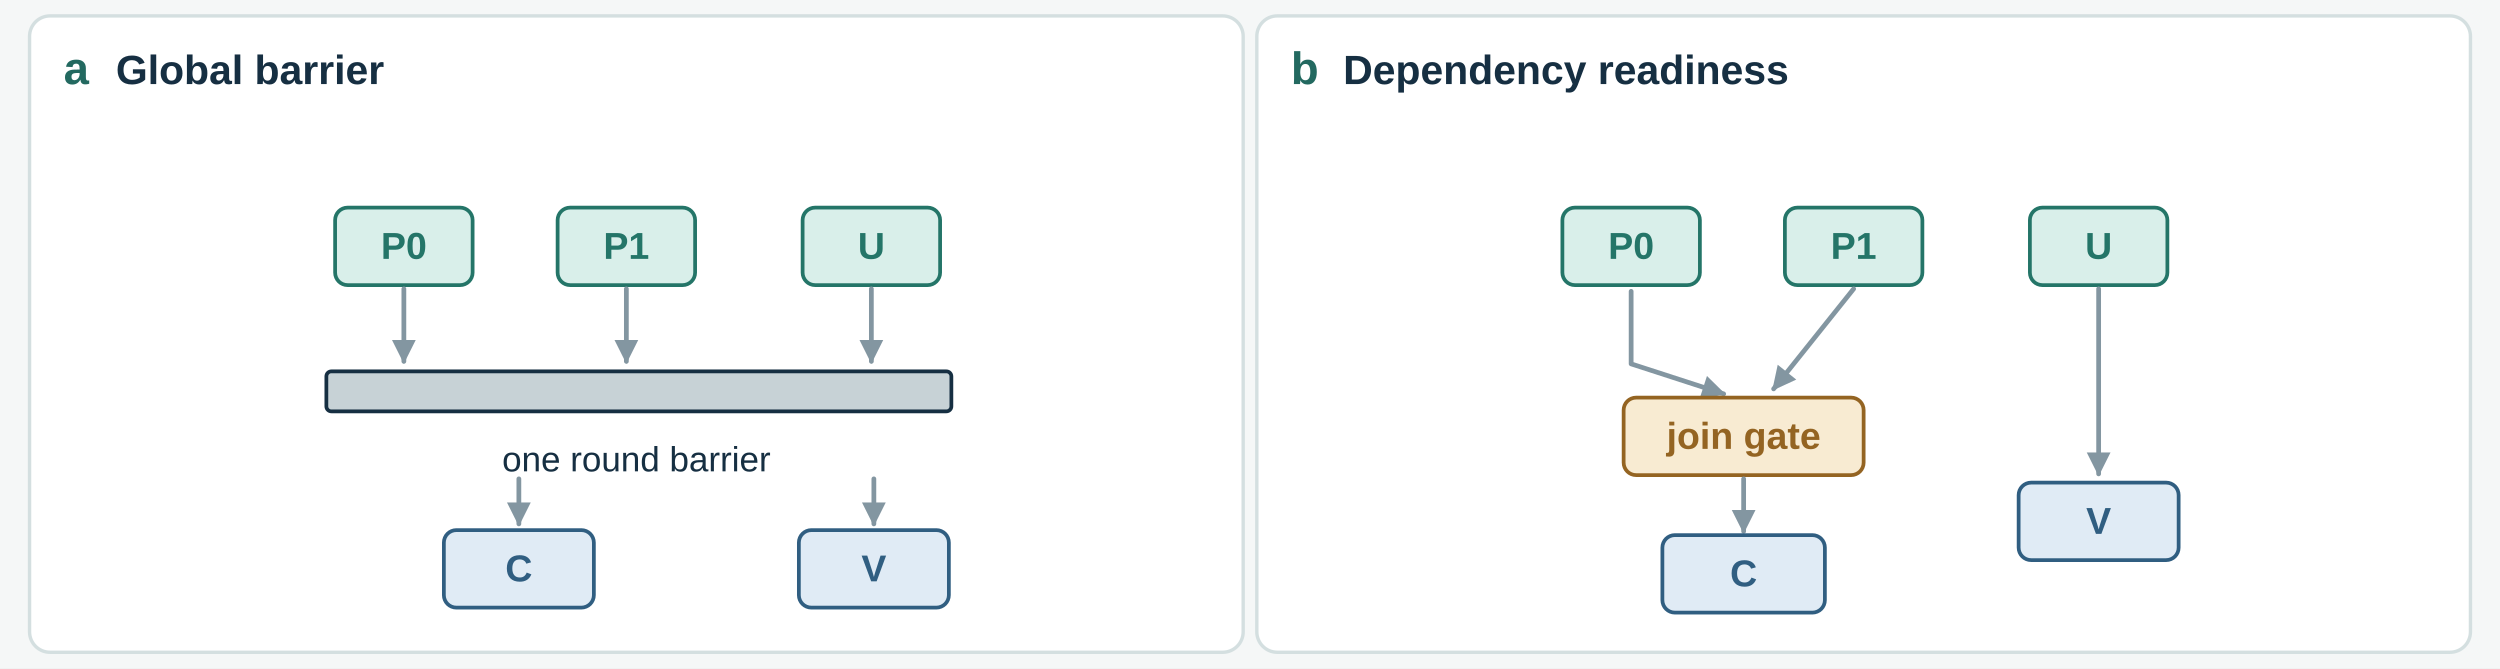
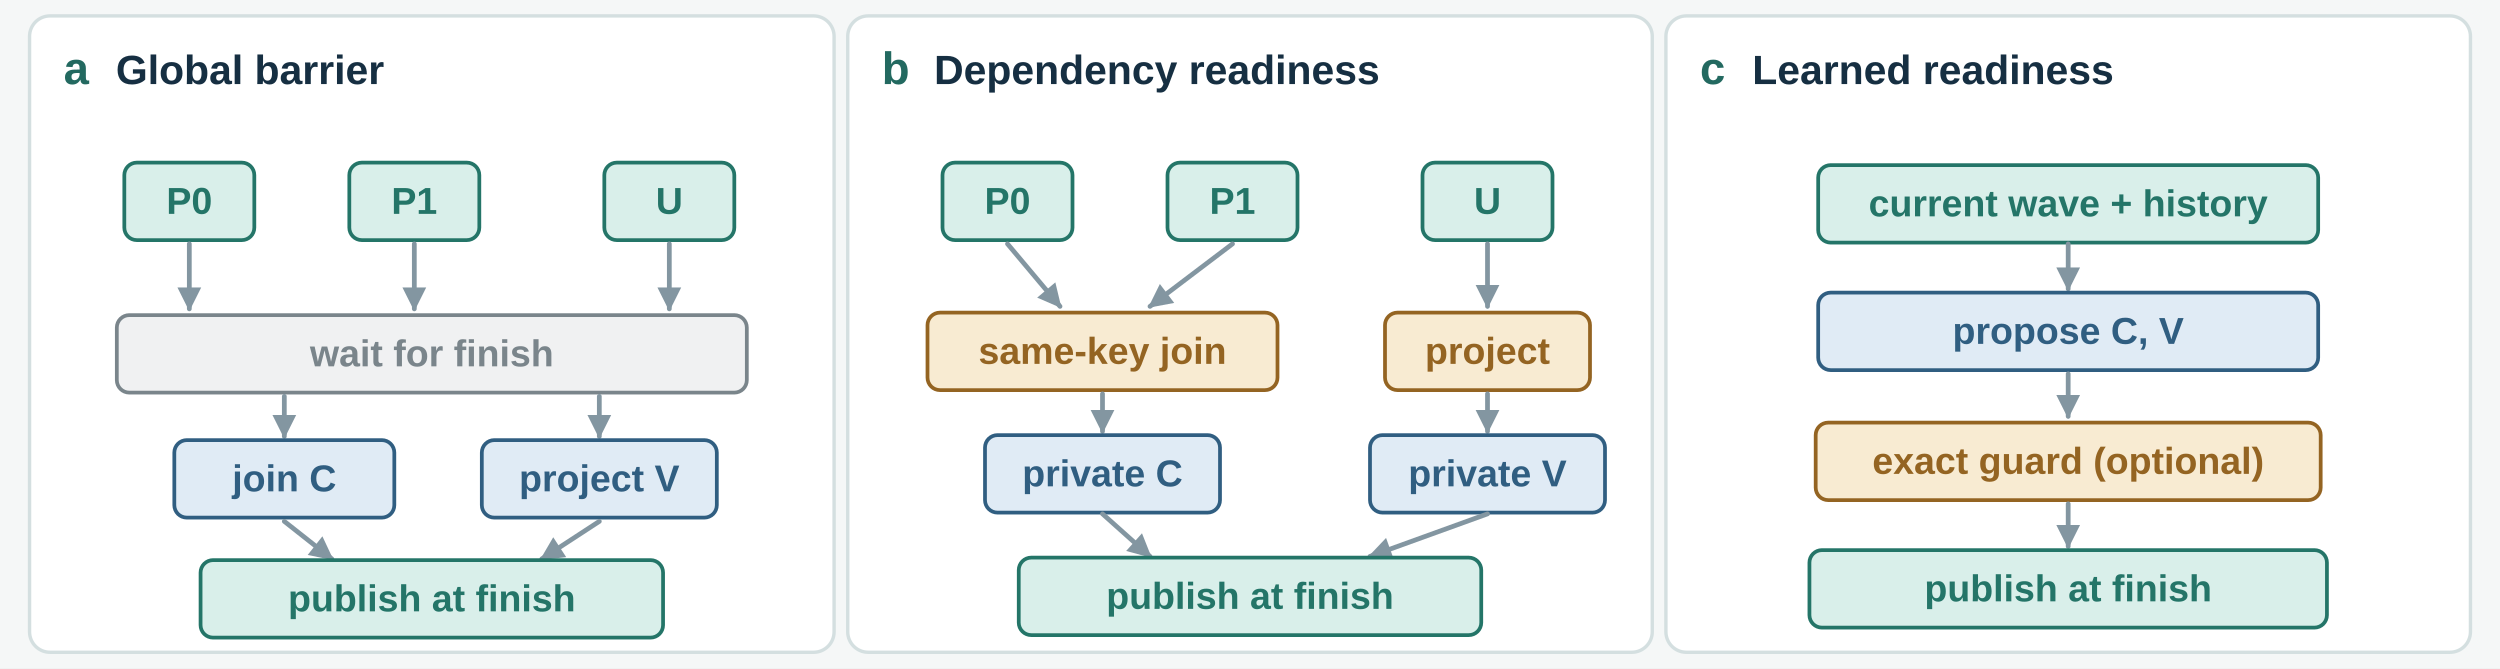
<svg xmlns="http://www.w3.org/2000/svg" viewBox="0 0 1100 294" width="1100" height="294" role="img">
  <defs>
    <marker id="arrow" viewBox="0 0 10 10" refX="9" refY="5" markerWidth="5" markerHeight="5" orient="auto">
      <path d="M0 0 L10 5 L0 10 Z" fill="#8396a1" />
    </marker>
  </defs>
  <rect x="0" y="0" width="1100" height="294" rx="0" fill="#f5f7f7" stroke="none" stroke-width="1.5" />
-   <rect x="13.0" y="7" width="534.0" height="280" rx="9" fill="#fff" stroke="#d4dfe0" stroke-width="1.5" />
+   <rect x="13.0" y="7" width="354.0" height="280" rx="9" fill="#fff" stroke="#d4dfe0" stroke-width="1.5" />
  <text x="28.0" y="37" font-family="Arial, Helvetica, sans-serif" font-size="20" font-weight="700" fill="#236960" text-anchor="start">a</text>
  <text x="51.0" y="37" font-family="Arial, Helvetica, sans-serif" font-size="18" font-weight="700" fill="#162f42" text-anchor="start">Global barrier</text>
-   <g transform="translate(109.5 49) scale(1.1)">
-     <rect x="34.5" y="38.5" width="55" height="31" rx="5" fill="#d9efea" stroke="#247568" stroke-width="1.5" />
-     <text x="62" y="59" font-family="Arial, Helvetica, sans-serif" font-size="15" font-weight="700" fill="#247568" text-anchor="middle">P0</text>
-     <rect x="123.5" y="38.5" width="55" height="31" rx="5" fill="#d9efea" stroke="#247568" stroke-width="1.5" />
-     <text x="151" y="59" font-family="Arial, Helvetica, sans-serif" font-size="15" font-weight="700" fill="#247568" text-anchor="middle">P1</text>
-     <rect x="221.5" y="38.5" width="55" height="31" rx="5" fill="#d9efea" stroke="#247568" stroke-width="1.5" />
-     <text x="249" y="59" font-family="Arial, Helvetica, sans-serif" font-size="15" font-weight="700" fill="#247568" text-anchor="middle">U</text>
-     <polyline points="62,71 62,100" fill="none" stroke="#8396a1" stroke-width="1.9" stroke-linejoin="round" stroke-linecap="round" marker-end="url(#arrow)" />
-     <polyline points="151,71 151,100" fill="none" stroke="#8396a1" stroke-width="1.9" stroke-linejoin="round" stroke-linecap="round" marker-end="url(#arrow)" />
-     <polyline points="249,71 249,100" fill="none" stroke="#8396a1" stroke-width="1.9" stroke-linejoin="round" stroke-linecap="round" marker-end="url(#arrow)" />
-     <rect x="31" y="104" width="250" height="16" rx="2" fill="#c7d2d6" stroke="#162f42" stroke-width="1.5" />
-     <text x="155" y="144" font-family="Arial, Helvetica, sans-serif" font-size="14" font-weight="400" fill="#162f42" text-anchor="middle">one round barrier</text>
-     <polyline points="108,147 108,165" fill="none" stroke="#8396a1" stroke-width="1.9" stroke-linejoin="round" stroke-linecap="round" marker-end="url(#arrow)" />
-     <rect x="78.0" y="167.5" width="60" height="31" rx="5" fill="#e0ebf5" stroke="#305e81" stroke-width="1.5" />
-     <text x="108" y="188" font-family="Arial, Helvetica, sans-serif" font-size="15" font-weight="700" fill="#305e81" text-anchor="middle">C</text>
-     <polyline points="250,147 250,165" fill="none" stroke="#8396a1" stroke-width="1.9" stroke-linejoin="round" stroke-linecap="round" marker-end="url(#arrow)" />
-     <rect x="220.0" y="167.5" width="60" height="31" rx="5" fill="#e0ebf5" stroke="#305e81" stroke-width="1.5" />
-     <text x="250" y="188" font-family="Arial, Helvetica, sans-serif" font-size="15" font-weight="700" fill="#305e81" text-anchor="middle">V</text>
+   <g transform="translate(19.5 49) scale(1.1)">
+     <rect x="32.0" y="20.5" width="52" height="31" rx="5" fill="#d9efea" stroke="#247568" stroke-width="1.5" />
+     <text x="58" y="41" font-family="Arial, Helvetica, sans-serif" font-size="15" font-weight="700" fill="#247568" text-anchor="middle">P0</text>
+     <rect x="122.0" y="20.5" width="52" height="31" rx="5" fill="#d9efea" stroke="#247568" stroke-width="1.5" />
+     <text x="148" y="41" font-family="Arial, Helvetica, sans-serif" font-size="15" font-weight="700" fill="#247568" text-anchor="middle">P1</text>
+     <rect x="224.0" y="20.5" width="52" height="31" rx="5" fill="#d9efea" stroke="#247568" stroke-width="1.5" />
+     <text x="250" y="41" font-family="Arial, Helvetica, sans-serif" font-size="15" font-weight="700" fill="#247568" text-anchor="middle">U</text>
+     <polyline points="58,53 58,79" fill="none" stroke="#8396a1" stroke-width="1.9" stroke-linejoin="round" stroke-linecap="round" marker-end="url(#arrow)" />
+     <polyline points="148,53 148,79" fill="none" stroke="#8396a1" stroke-width="1.9" stroke-linejoin="round" stroke-linecap="round" marker-end="url(#arrow)" />
+     <polyline points="250,53 250,79" fill="none" stroke="#8396a1" stroke-width="1.9" stroke-linejoin="round" stroke-linecap="round" marker-end="url(#arrow)" />
+     <rect x="29.0" y="81.5" width="252" height="31" rx="5" fill="#f0f1f2" stroke="#7a858b" stroke-width="1.5" />
+     <text x="155" y="102" font-family="Arial, Helvetica, sans-serif" font-size="15" font-weight="700" fill="#7a858b" text-anchor="middle">wait for finish</text>
+     <polyline points="96,114 96,130" fill="none" stroke="#8396a1" stroke-width="1.9" stroke-linejoin="round" stroke-linecap="round" marker-end="url(#arrow)" />
+     <polyline points="222,114 222,130" fill="none" stroke="#8396a1" stroke-width="1.9" stroke-linejoin="round" stroke-linecap="round" marker-end="url(#arrow)" />
+     <rect x="52.0" y="131.5" width="88" height="31" rx="5" fill="#e0ebf5" stroke="#305e81" stroke-width="1.5" />
+     <text x="96" y="152" font-family="Arial, Helvetica, sans-serif" font-size="15" font-weight="700" fill="#305e81" text-anchor="middle">join C</text>
+     <rect x="175.0" y="131.5" width="94" height="31" rx="5" fill="#e0ebf5" stroke="#305e81" stroke-width="1.5" />
+     <text x="222" y="152" font-family="Arial, Helvetica, sans-serif" font-size="15" font-weight="700" fill="#305e81" text-anchor="middle">project V</text>
+     <polyline points="96,164 115,179" fill="none" stroke="#8396a1" stroke-width="1.9" stroke-linejoin="round" stroke-linecap="round" marker-end="url(#arrow)" />
+     <polyline points="222,164 199,179" fill="none" stroke="#8396a1" stroke-width="1.9" stroke-linejoin="round" stroke-linecap="round" marker-end="url(#arrow)" />
+     <rect x="62.5" y="179.5" width="185" height="31" rx="5" fill="#d9efea" stroke="#247568" stroke-width="1.5" />
+     <text x="155" y="200" font-family="Arial, Helvetica, sans-serif" font-size="15" font-weight="700" fill="#247568" text-anchor="middle">publish at finish</text>
  </g>
-   <rect x="553.0" y="7" width="534.0" height="280" rx="9" fill="#fff" stroke="#d4dfe0" stroke-width="1.5" />
-   <text x="568.0" y="37" font-family="Arial, Helvetica, sans-serif" font-size="20" font-weight="700" fill="#236960" text-anchor="start">b</text>
-   <text x="591.0" y="37" font-family="Arial, Helvetica, sans-serif" font-size="18" font-weight="700" fill="#162f42" text-anchor="start">Dependency readiness</text>
-   <g transform="translate(649.5 49) scale(1.1)">
-     <rect x="34.5" y="38.5" width="55" height="31" rx="5" fill="#d9efea" stroke="#247568" stroke-width="1.5" />
-     <text x="62" y="59" font-family="Arial, Helvetica, sans-serif" font-size="15" font-weight="700" fill="#247568" text-anchor="middle">P0</text>
-     <rect x="123.5" y="38.5" width="55" height="31" rx="5" fill="#d9efea" stroke="#247568" stroke-width="1.5" />
-     <text x="151" y="59" font-family="Arial, Helvetica, sans-serif" font-size="15" font-weight="700" fill="#247568" text-anchor="middle">P1</text>
-     <rect x="221.5" y="38.5" width="55" height="31" rx="5" fill="#d9efea" stroke="#247568" stroke-width="1.5" />
-     <text x="249" y="59" font-family="Arial, Helvetica, sans-serif" font-size="15" font-weight="700" fill="#247568" text-anchor="middle">U</text>
-     <polyline points="62,72 62,101 99,113" fill="none" stroke="#8396a1" stroke-width="1.9" stroke-linejoin="round" stroke-linecap="round" marker-end="url(#arrow)" />
-     <polyline points="151,71 119,111" fill="none" stroke="#8396a1" stroke-width="1.9" stroke-linejoin="round" stroke-linecap="round" marker-end="url(#arrow)" />
-     <polyline points="249,71 249,145" fill="none" stroke="#8396a1" stroke-width="1.9" stroke-linejoin="round" stroke-linecap="round" marker-end="url(#arrow)" />
-     <rect x="59.0" y="114.5" width="96" height="31" rx="5" fill="#f8ebd2" stroke="#946422" stroke-width="1.5" />
-     <text x="107" y="135" font-family="Arial, Helvetica, sans-serif" font-size="15" font-weight="700" fill="#946422" text-anchor="middle">join gate</text>
-     <polyline points="107,147 107,168" fill="none" stroke="#8396a1" stroke-width="1.9" stroke-linejoin="round" stroke-linecap="round" marker-end="url(#arrow)" />
-     <rect x="74.5" y="169.5" width="65" height="31" rx="5" fill="#e0ebf5" stroke="#305e81" stroke-width="1.5" />
-     <text x="107" y="190" font-family="Arial, Helvetica, sans-serif" font-size="15" font-weight="700" fill="#305e81" text-anchor="middle">C</text>
-     <rect x="217.0" y="148.5" width="64" height="31" rx="5" fill="#e0ebf5" stroke="#305e81" stroke-width="1.5" />
-     <text x="249" y="169" font-family="Arial, Helvetica, sans-serif" font-size="15" font-weight="700" fill="#305e81" text-anchor="middle">V</text>
+   <rect x="373.0" y="7" width="354.0" height="280" rx="9" fill="#fff" stroke="#d4dfe0" stroke-width="1.5" />
+   <text x="388.0" y="37" font-family="Arial, Helvetica, sans-serif" font-size="20" font-weight="700" fill="#236960" text-anchor="start">b</text>
+   <text x="411.0" y="37" font-family="Arial, Helvetica, sans-serif" font-size="18" font-weight="700" fill="#162f42" text-anchor="start">Dependency readiness</text>
+   <g transform="translate(379.5 49) scale(1.1)">
+     <rect x="32.0" y="20.5" width="52" height="31" rx="5" fill="#d9efea" stroke="#247568" stroke-width="1.5" />
+     <text x="58" y="41" font-family="Arial, Helvetica, sans-serif" font-size="15" font-weight="700" fill="#247568" text-anchor="middle">P0</text>
+     <rect x="122.0" y="20.5" width="52" height="31" rx="5" fill="#d9efea" stroke="#247568" stroke-width="1.5" />
+     <text x="148" y="41" font-family="Arial, Helvetica, sans-serif" font-size="15" font-weight="700" fill="#247568" text-anchor="middle">P1</text>
+     <rect x="224.0" y="20.5" width="52" height="31" rx="5" fill="#d9efea" stroke="#247568" stroke-width="1.5" />
+     <text x="250" y="41" font-family="Arial, Helvetica, sans-serif" font-size="15" font-weight="700" fill="#247568" text-anchor="middle">U</text>
+     <polyline points="58,53 79,78" fill="none" stroke="#8396a1" stroke-width="1.9" stroke-linejoin="round" stroke-linecap="round" marker-end="url(#arrow)" />
+     <polyline points="148,53 115,78" fill="none" stroke="#8396a1" stroke-width="1.9" stroke-linejoin="round" stroke-linecap="round" marker-end="url(#arrow)" />
+     <polyline points="250,53 250,78" fill="none" stroke="#8396a1" stroke-width="1.9" stroke-linejoin="round" stroke-linecap="round" marker-end="url(#arrow)" />
+     <rect x="26.0" y="80.5" width="140" height="31" rx="5" fill="#f8ebd2" stroke="#946422" stroke-width="1.5" />
+     <text x="96" y="101" font-family="Arial, Helvetica, sans-serif" font-size="15" font-weight="700" fill="#946422" text-anchor="middle">same-key join</text>
+     <rect x="209.0" y="80.5" width="82" height="31" rx="5" fill="#f8ebd2" stroke="#946422" stroke-width="1.5" />
+     <text x="250" y="101" font-family="Arial, Helvetica, sans-serif" font-size="15" font-weight="700" fill="#946422" text-anchor="middle">project</text>
+     <polyline points="96,113 96,128" fill="none" stroke="#8396a1" stroke-width="1.9" stroke-linejoin="round" stroke-linecap="round" marker-end="url(#arrow)" />
+     <rect x="49.0" y="129.5" width="94" height="31" rx="5" fill="#e0ebf5" stroke="#305e81" stroke-width="1.5" />
+     <text x="96" y="150" font-family="Arial, Helvetica, sans-serif" font-size="15" font-weight="700" fill="#305e81" text-anchor="middle">private C</text>
+     <polyline points="250,113 250,128" fill="none" stroke="#8396a1" stroke-width="1.9" stroke-linejoin="round" stroke-linecap="round" marker-end="url(#arrow)" />
+     <rect x="203.0" y="129.5" width="94" height="31" rx="5" fill="#e0ebf5" stroke="#305e81" stroke-width="1.5" />
+     <text x="250" y="150" font-family="Arial, Helvetica, sans-serif" font-size="15" font-weight="700" fill="#305e81" text-anchor="middle">private V</text>
+     <polyline points="96,161 115,178" fill="none" stroke="#8396a1" stroke-width="1.9" stroke-linejoin="round" stroke-linecap="round" marker-end="url(#arrow)" />
+     <polyline points="250,161 203,178" fill="none" stroke="#8396a1" stroke-width="1.9" stroke-linejoin="round" stroke-linecap="round" marker-end="url(#arrow)" />
+     <rect x="62.5" y="178.5" width="185" height="31" rx="5" fill="#d9efea" stroke="#247568" stroke-width="1.5" />
+     <text x="155" y="199" font-family="Arial, Helvetica, sans-serif" font-size="15" font-weight="700" fill="#247568" text-anchor="middle">publish at finish</text>
+   </g>
+   <rect x="733.0" y="7" width="354.0" height="280" rx="9" fill="#fff" stroke="#d4dfe0" stroke-width="1.5" />
+   <text x="748.0" y="37" font-family="Arial, Helvetica, sans-serif" font-size="20" font-weight="700" fill="#236960" text-anchor="start">c</text>
+   <text x="771.0" y="37" font-family="Arial, Helvetica, sans-serif" font-size="18" font-weight="700" fill="#162f42" text-anchor="start">Learned readiness</text>
+   <g transform="translate(739.5 49) scale(1.1)">
+     <rect x="55.0" y="21.5" width="200" height="31" rx="5" fill="#d9efea" stroke="#247568" stroke-width="1.5" />
+     <text x="155" y="42" font-family="Arial, Helvetica, sans-serif" font-size="15" font-weight="700" fill="#247568" text-anchor="middle">current wave + history</text>
+     <polyline points="155,53 155,71" fill="none" stroke="#8396a1" stroke-width="1.9" stroke-linejoin="round" stroke-linecap="round" marker-end="url(#arrow)" />
+     <rect x="55.0" y="72.5" width="200" height="31" rx="5" fill="#e0ebf5" stroke="#305e81" stroke-width="1.5" />
+     <text x="155" y="93" font-family="Arial, Helvetica, sans-serif" font-size="15" font-weight="700" fill="#305e81" text-anchor="middle">propose C, V</text>
+     <polyline points="155,105 155,122" fill="none" stroke="#8396a1" stroke-width="1.9" stroke-linejoin="round" stroke-linecap="round" marker-end="url(#arrow)" />
+     <rect x="54.0" y="124.5" width="202" height="31" rx="5" fill="#f8ebd2" stroke="#946422" stroke-width="1.5" />
+     <text x="155" y="145" font-family="Arial, Helvetica, sans-serif" font-size="15" font-weight="700" fill="#946422" text-anchor="middle">exact guard (optional)</text>
+     <polyline points="155,157 155,174" fill="none" stroke="#8396a1" stroke-width="1.9" stroke-linejoin="round" stroke-linecap="round" marker-end="url(#arrow)" />
+     <rect x="51.5" y="175.5" width="207" height="31" rx="5" fill="#d9efea" stroke="#247568" stroke-width="1.5" />
+     <text x="155" y="196" font-family="Arial, Helvetica, sans-serif" font-size="15" font-weight="700" fill="#247568" text-anchor="middle">publish at finish</text>
  </g>
</svg>
